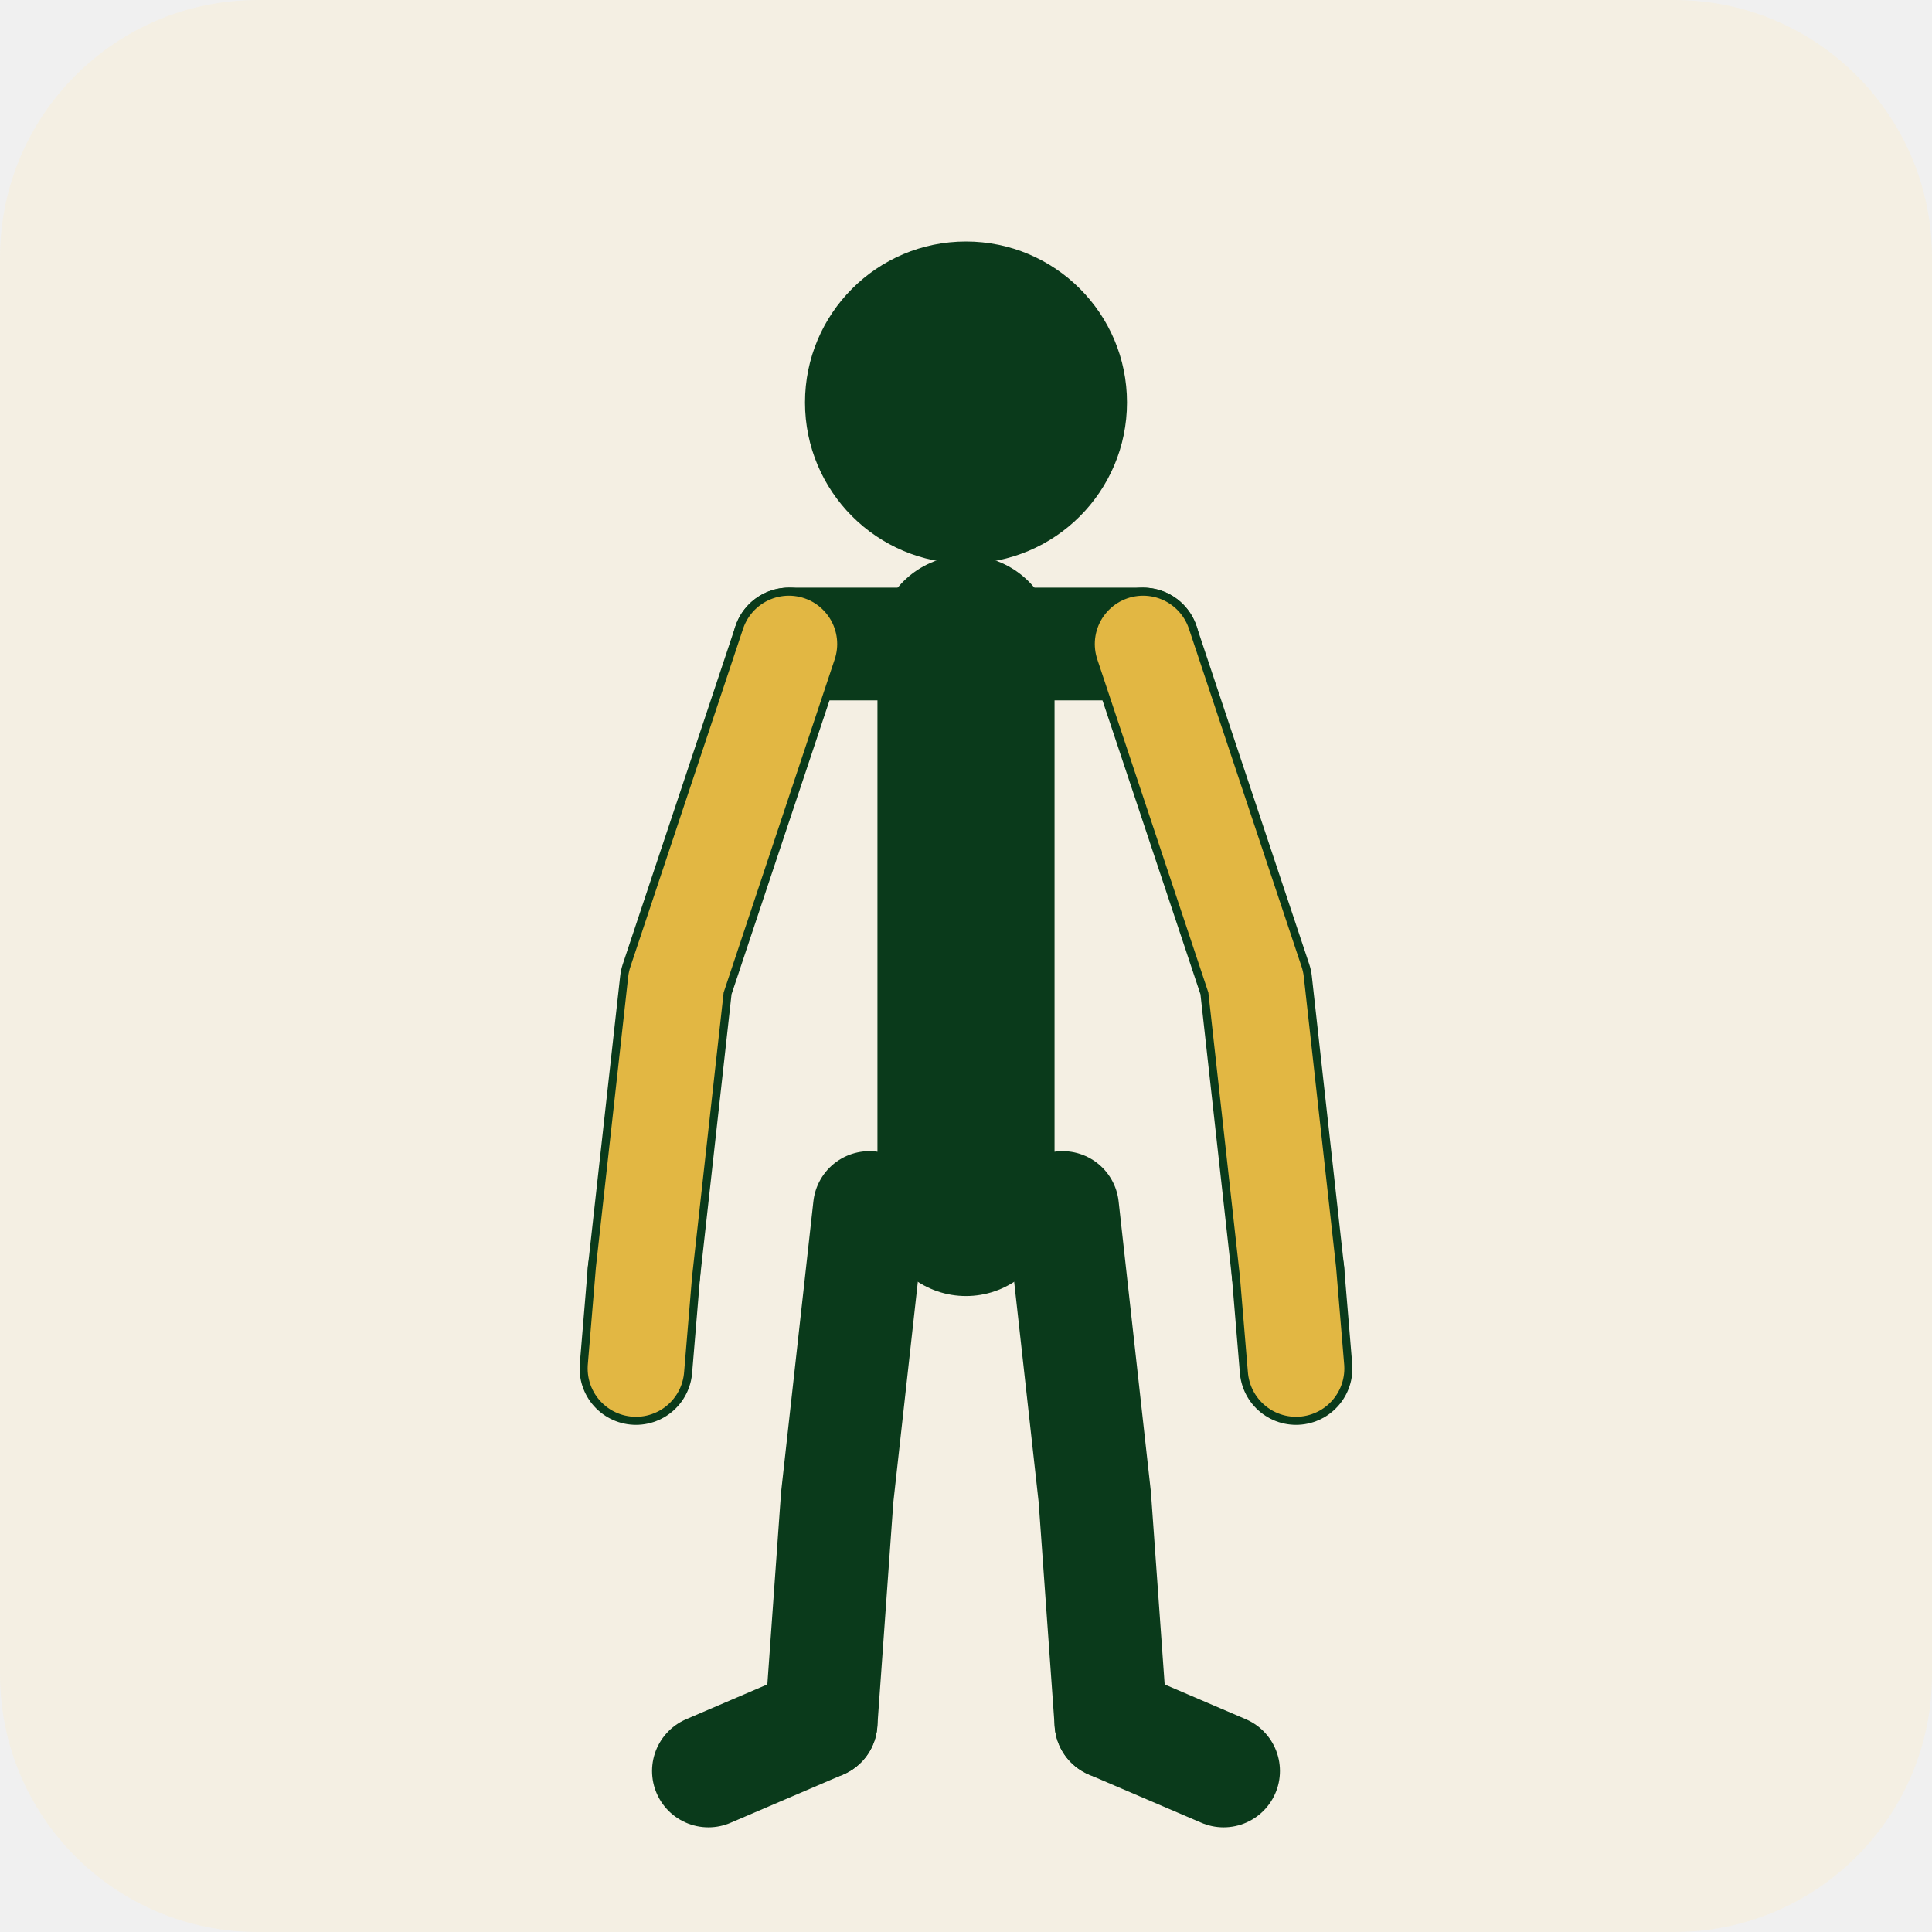
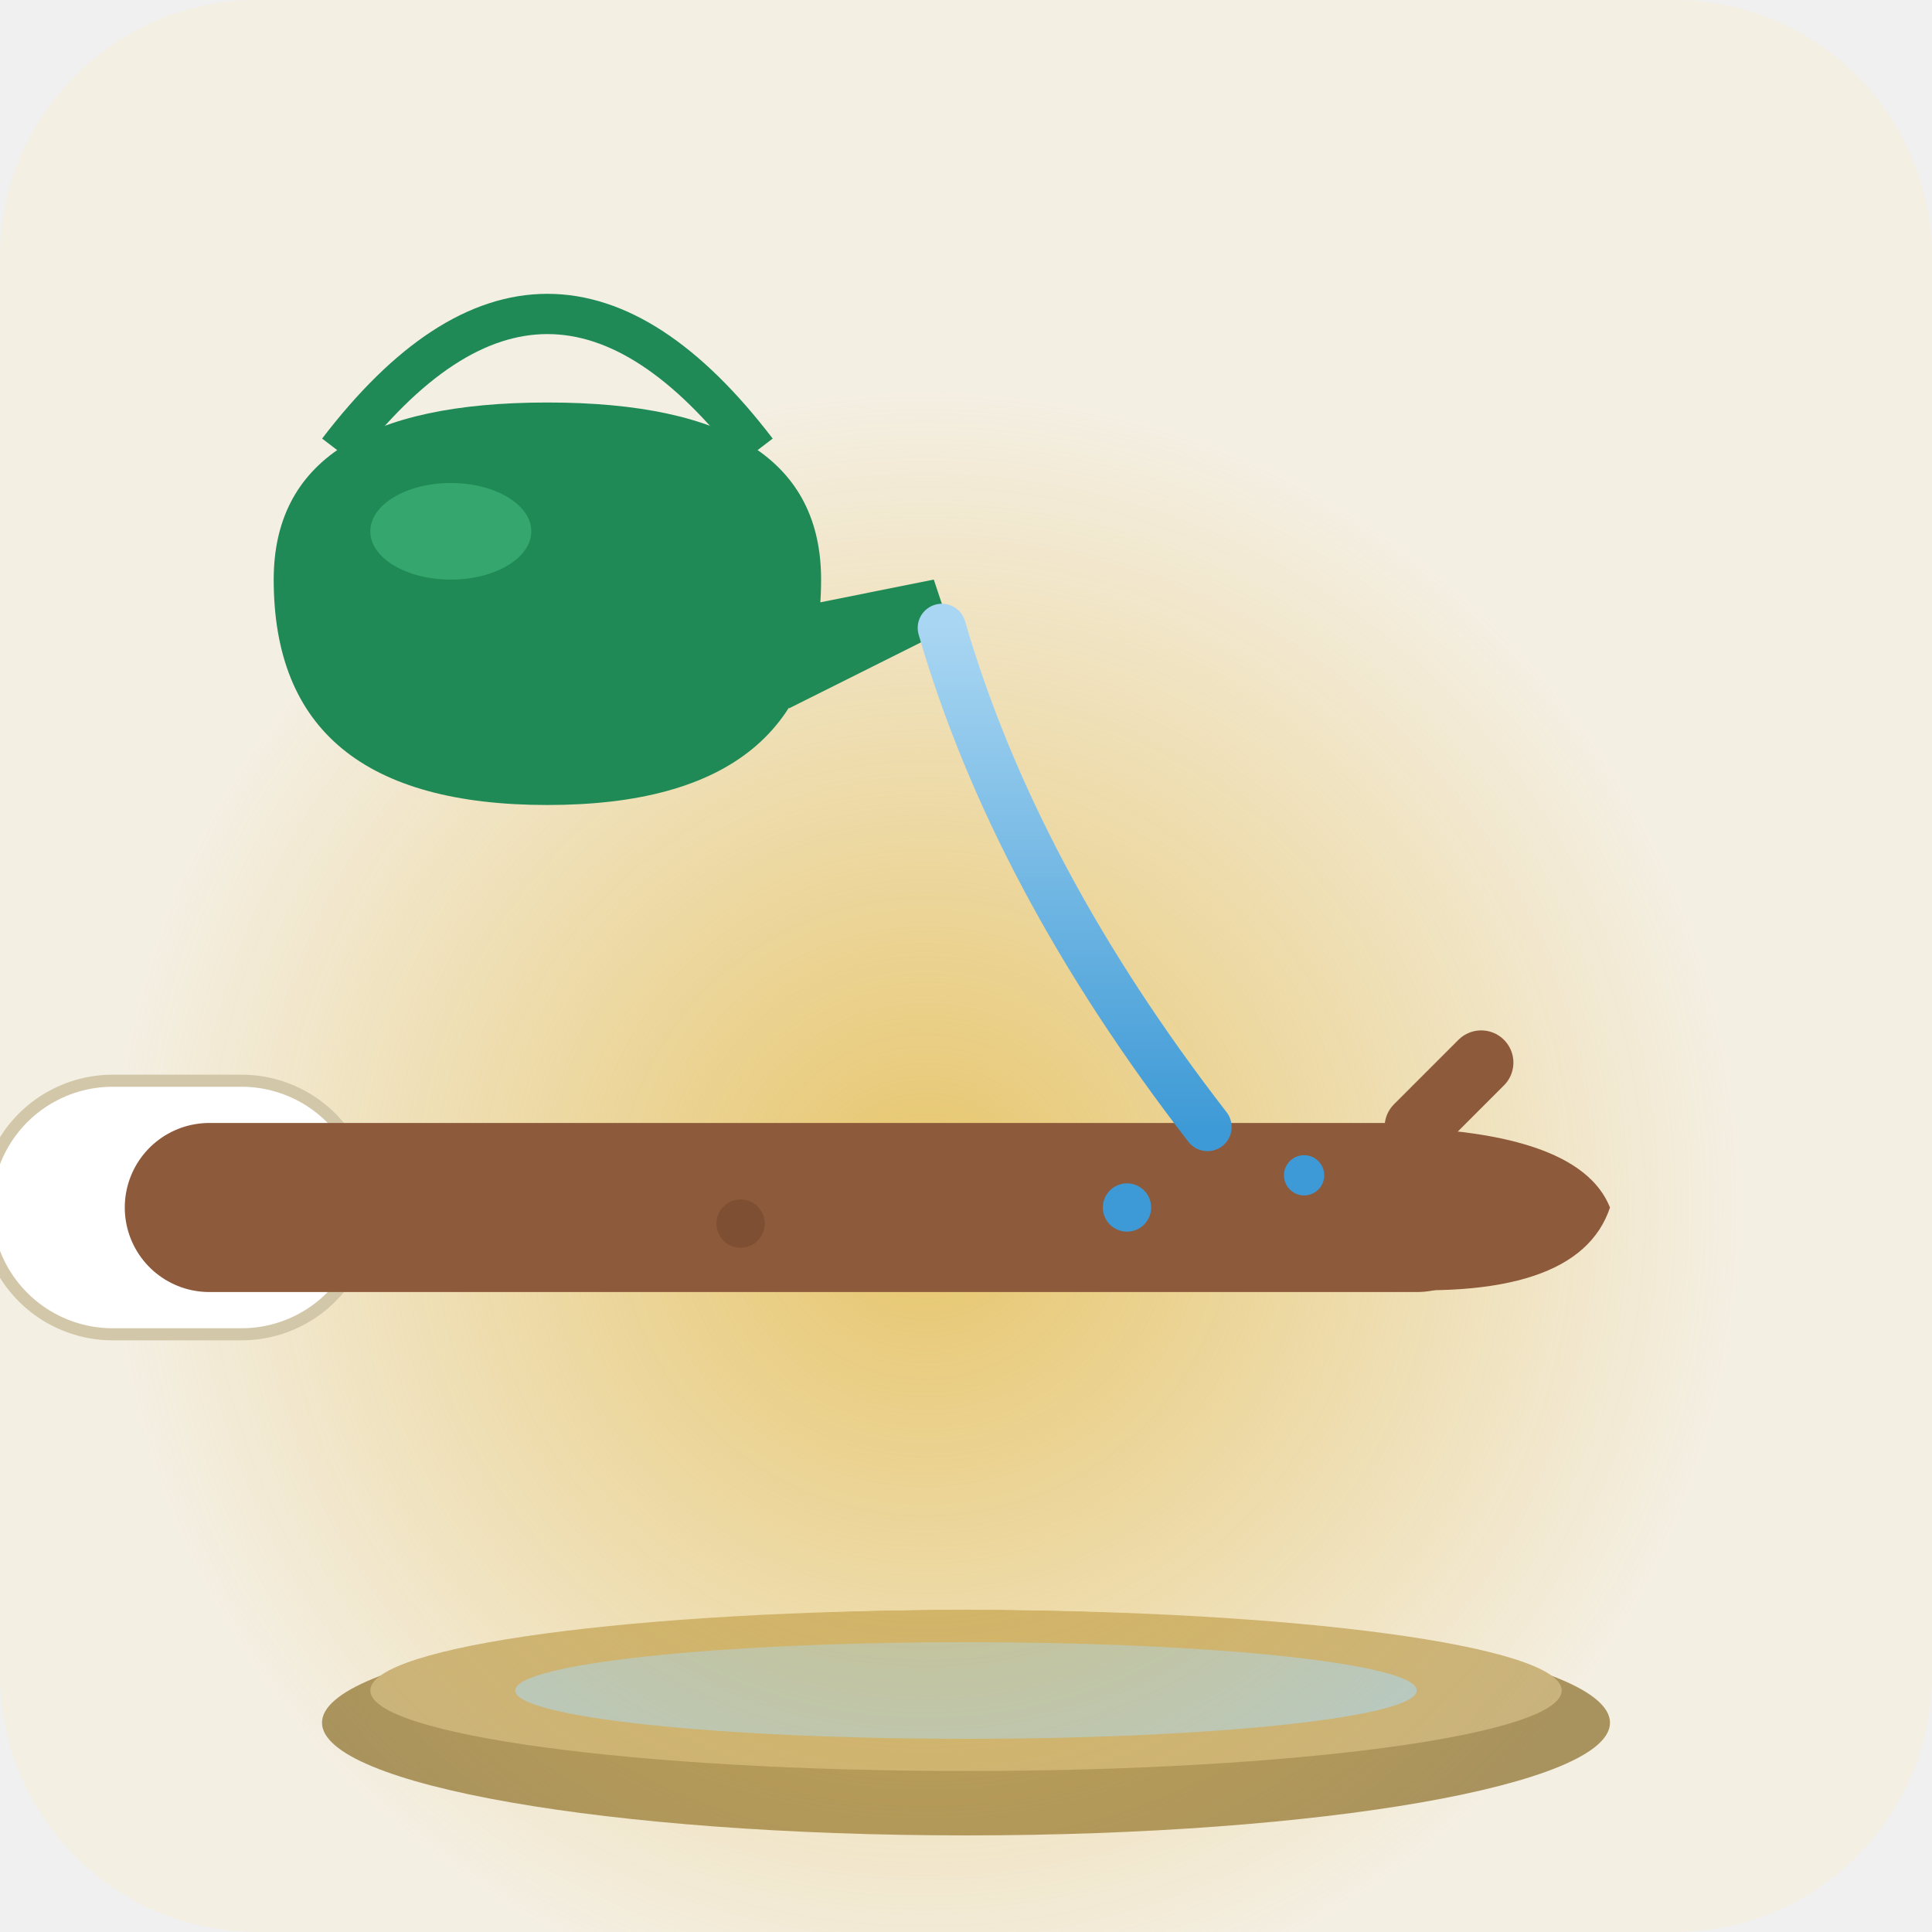
- <svg xmlns="http://www.w3.org/2000/svg" viewBox="0 0 240 240" role="img" aria-label="Bras lavés jusqu’aux épaules">
+ <svg xmlns="http://www.w3.org/2000/svg" viewBox="0 0 240 240" role="img" aria-label="Bras lavé jusqu’à l’épaule">
+   <defs>
+     <radialGradient id="g">
+       <stop offset="0" stop-color="#E2B743" stop-opacity=".75" />
+       <stop offset="1" stop-color="#E2B743" stop-opacity="0" />
+     </radialGradient>
+     <linearGradient id="w" x1="0" x2="0" y1="0" y2="1">
+       <stop offset="0" stop-color="#A9D6F2" />
+       <stop offset="1" stop-color="#3E9AD6" />
+     </linearGradient>
+   </defs>
  <rect width="240" height="240" rx="32" fill="#F4EFE3" />
-   <path d="M98 80 L142 80" fill="none" stroke="#0A3A1B" stroke-width="14" stroke-linecap="round" stroke-linejoin="round" />
-   <path d="M120 80 L120 150" fill="none" stroke="#0A3A1B" stroke-width="22" stroke-linecap="round" stroke-linejoin="round" />
-   <path d="M108 150 L104 186 L102 214" fill="none" stroke="#0A3A1B" stroke-width="14" stroke-linecap="round" stroke-linejoin="round" />
-   <path d="M132 150 L136 186 L138 214" fill="none" stroke="#0A3A1B" stroke-width="14" stroke-linecap="round" stroke-linejoin="round" />
-   <path d="M102 214 L88 220" fill="none" stroke="#0A3A1B" stroke-width="14" stroke-linecap="round" stroke-linejoin="round" />
-   <path d="M138 214 L152 220" fill="none" stroke="#0A3A1B" stroke-width="14" stroke-linecap="round" stroke-linejoin="round" />
-   <path d="M98 80 L84 122 L80 158" fill="none" stroke="#0A3A1B" stroke-width="14" stroke-linecap="round" stroke-linejoin="round" />
-   <path d="M142 80 L156 122 L160 158" fill="none" stroke="#0A3A1B" stroke-width="14" stroke-linecap="round" stroke-linejoin="round" />
-   <path d="M80 158 L79 170" fill="none" stroke="#0A3A1B" stroke-width="14" stroke-linecap="round" stroke-linejoin="round" />
-   <path d="M160 158 L161 170" fill="none" stroke="#0A3A1B" stroke-width="14" stroke-linecap="round" stroke-linejoin="round" />
-   <circle cx="120" cy="50" r="20" fill="#0A3A1B" />
-   <path d="M98 80 L84 122 L80 158 L79 170" fill="none" stroke="#E2B743" stroke-width="12" stroke-linecap="round" stroke-linejoin="round" />
-   <path d="M142 80 L156 122 L160 158 L161 170" fill="none" stroke="#E2B743" stroke-width="12" stroke-linecap="round" stroke-linejoin="round" />
+   <ellipse cx="120" cy="214" rx="80" ry="14" fill="#A8925E" />
+   <ellipse cx="120" cy="210" rx="74" ry="10" fill="#C9B37E" />
+   <ellipse cx="120" cy="210" rx="56" ry="6" fill="#A9D6F2" opacity=".7" />
+   <circle cx="115.0" cy="150" r="103.0" fill="url(#g)" />
+   <path d="M14 150 L30 150" fill="none" stroke="#D3C7A9" stroke-width="33" stroke-linecap="round" stroke-linejoin="round" />
+   <path d="M14 150 L30 150" fill="none" stroke="#FFFFFF" stroke-width="30" stroke-linecap="round" stroke-linejoin="round" />
+   <path d="M26 150 L176 150" fill="none" stroke="#8D5A3B" stroke-width="21" stroke-linecap="round" stroke-linejoin="round" />
+   <circle cx="92" cy="152" r="3" fill="#6F4329" opacity=".5" />
+   <path d="M170 140 Q196 140 200 150 Q196 162 170 160 Z" fill="#8D5A3B" />
+   <path d="M176 140 L184 132" fill="none" stroke="#8D5A3B" stroke-width="8" stroke-linecap="round" stroke-linejoin="round" />
+   <path d="M42 56 Q68 22 94 56" fill="none" stroke="#1F8A55" stroke-width="5" />
+   <path d="M34 72 Q34 50 68 50 Q102 50 102 72 Q102 100 68 100 Q34 100 34 72 Z" fill="#1F8A55" />
+   <ellipse cx="56" cy="66" rx="10" ry="6" fill="#3FB277" opacity=".7" />
+   <path d="M96 76 L116 72 L118 78 L98 88 Z" fill="#1F8A55" />
+   <path d="M117 78 Q126 109.0 150 140" fill="none" stroke="url(#w)" stroke-width="6" stroke-linecap="round" />
+   <circle cx="140" cy="150" r="3" fill="#3E9AD6" />
+   <circle cx="162" cy="146" r="2.5" fill="#3E9AD6" />
</svg>
